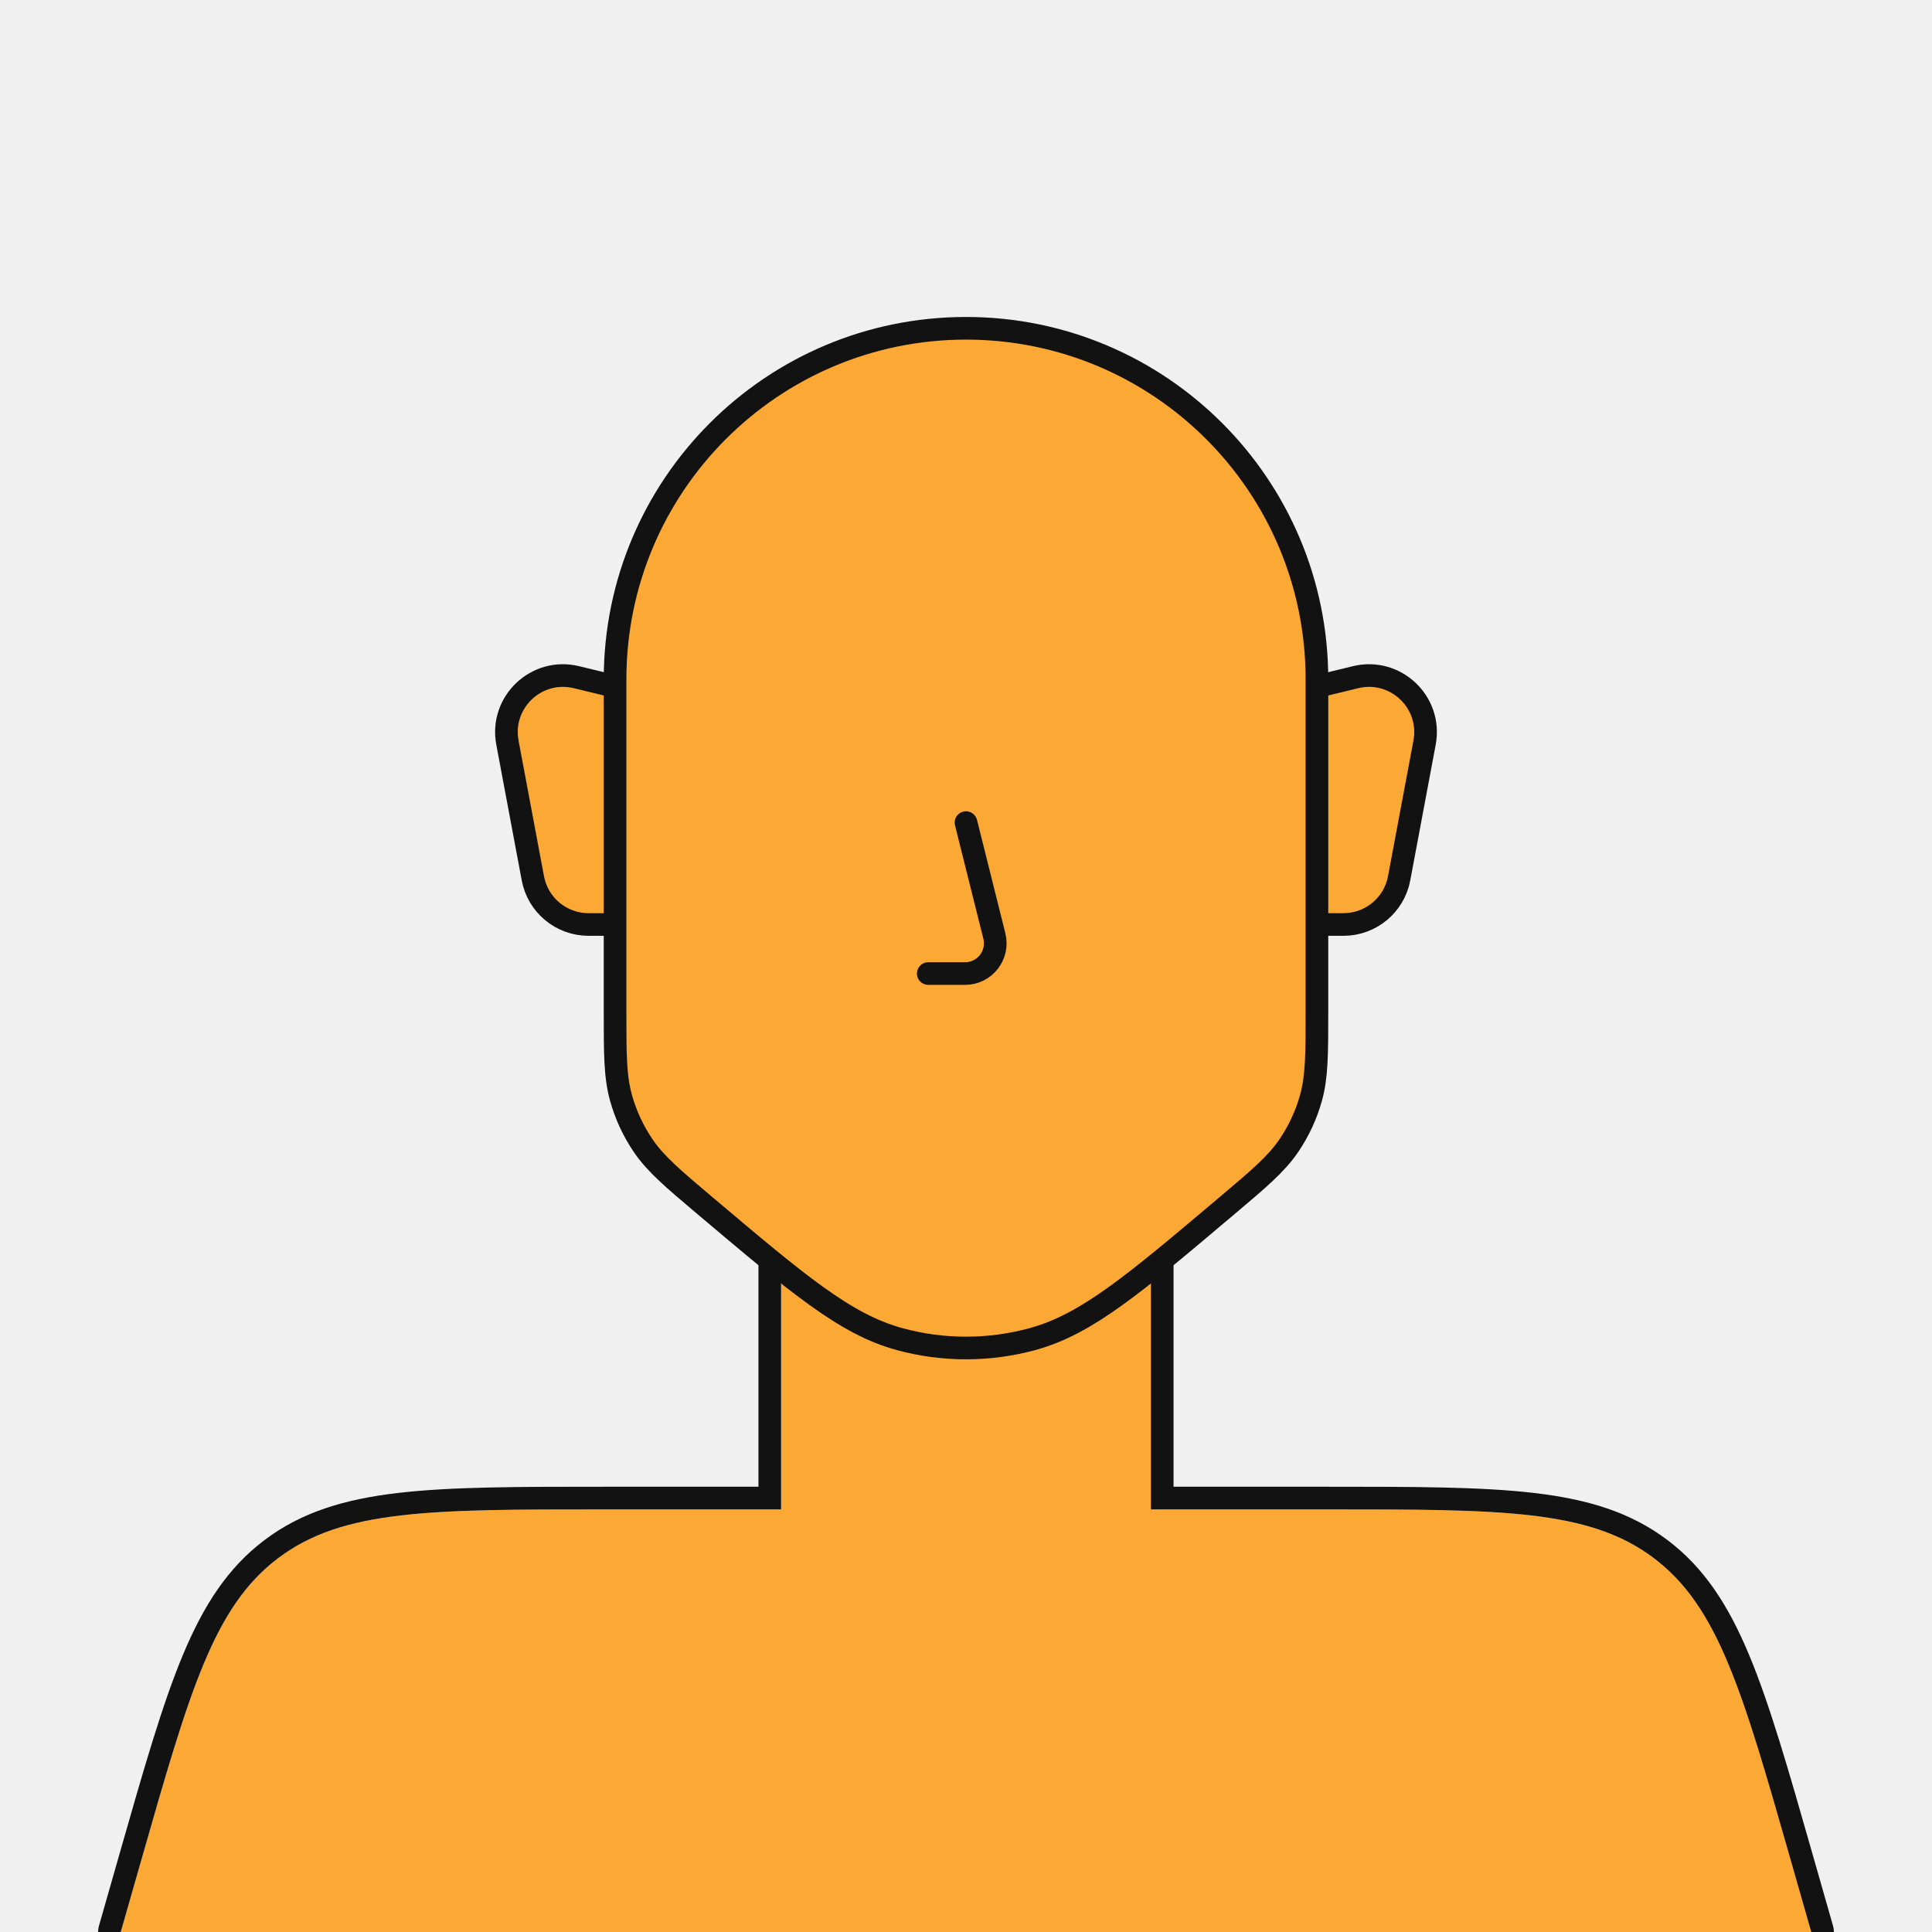
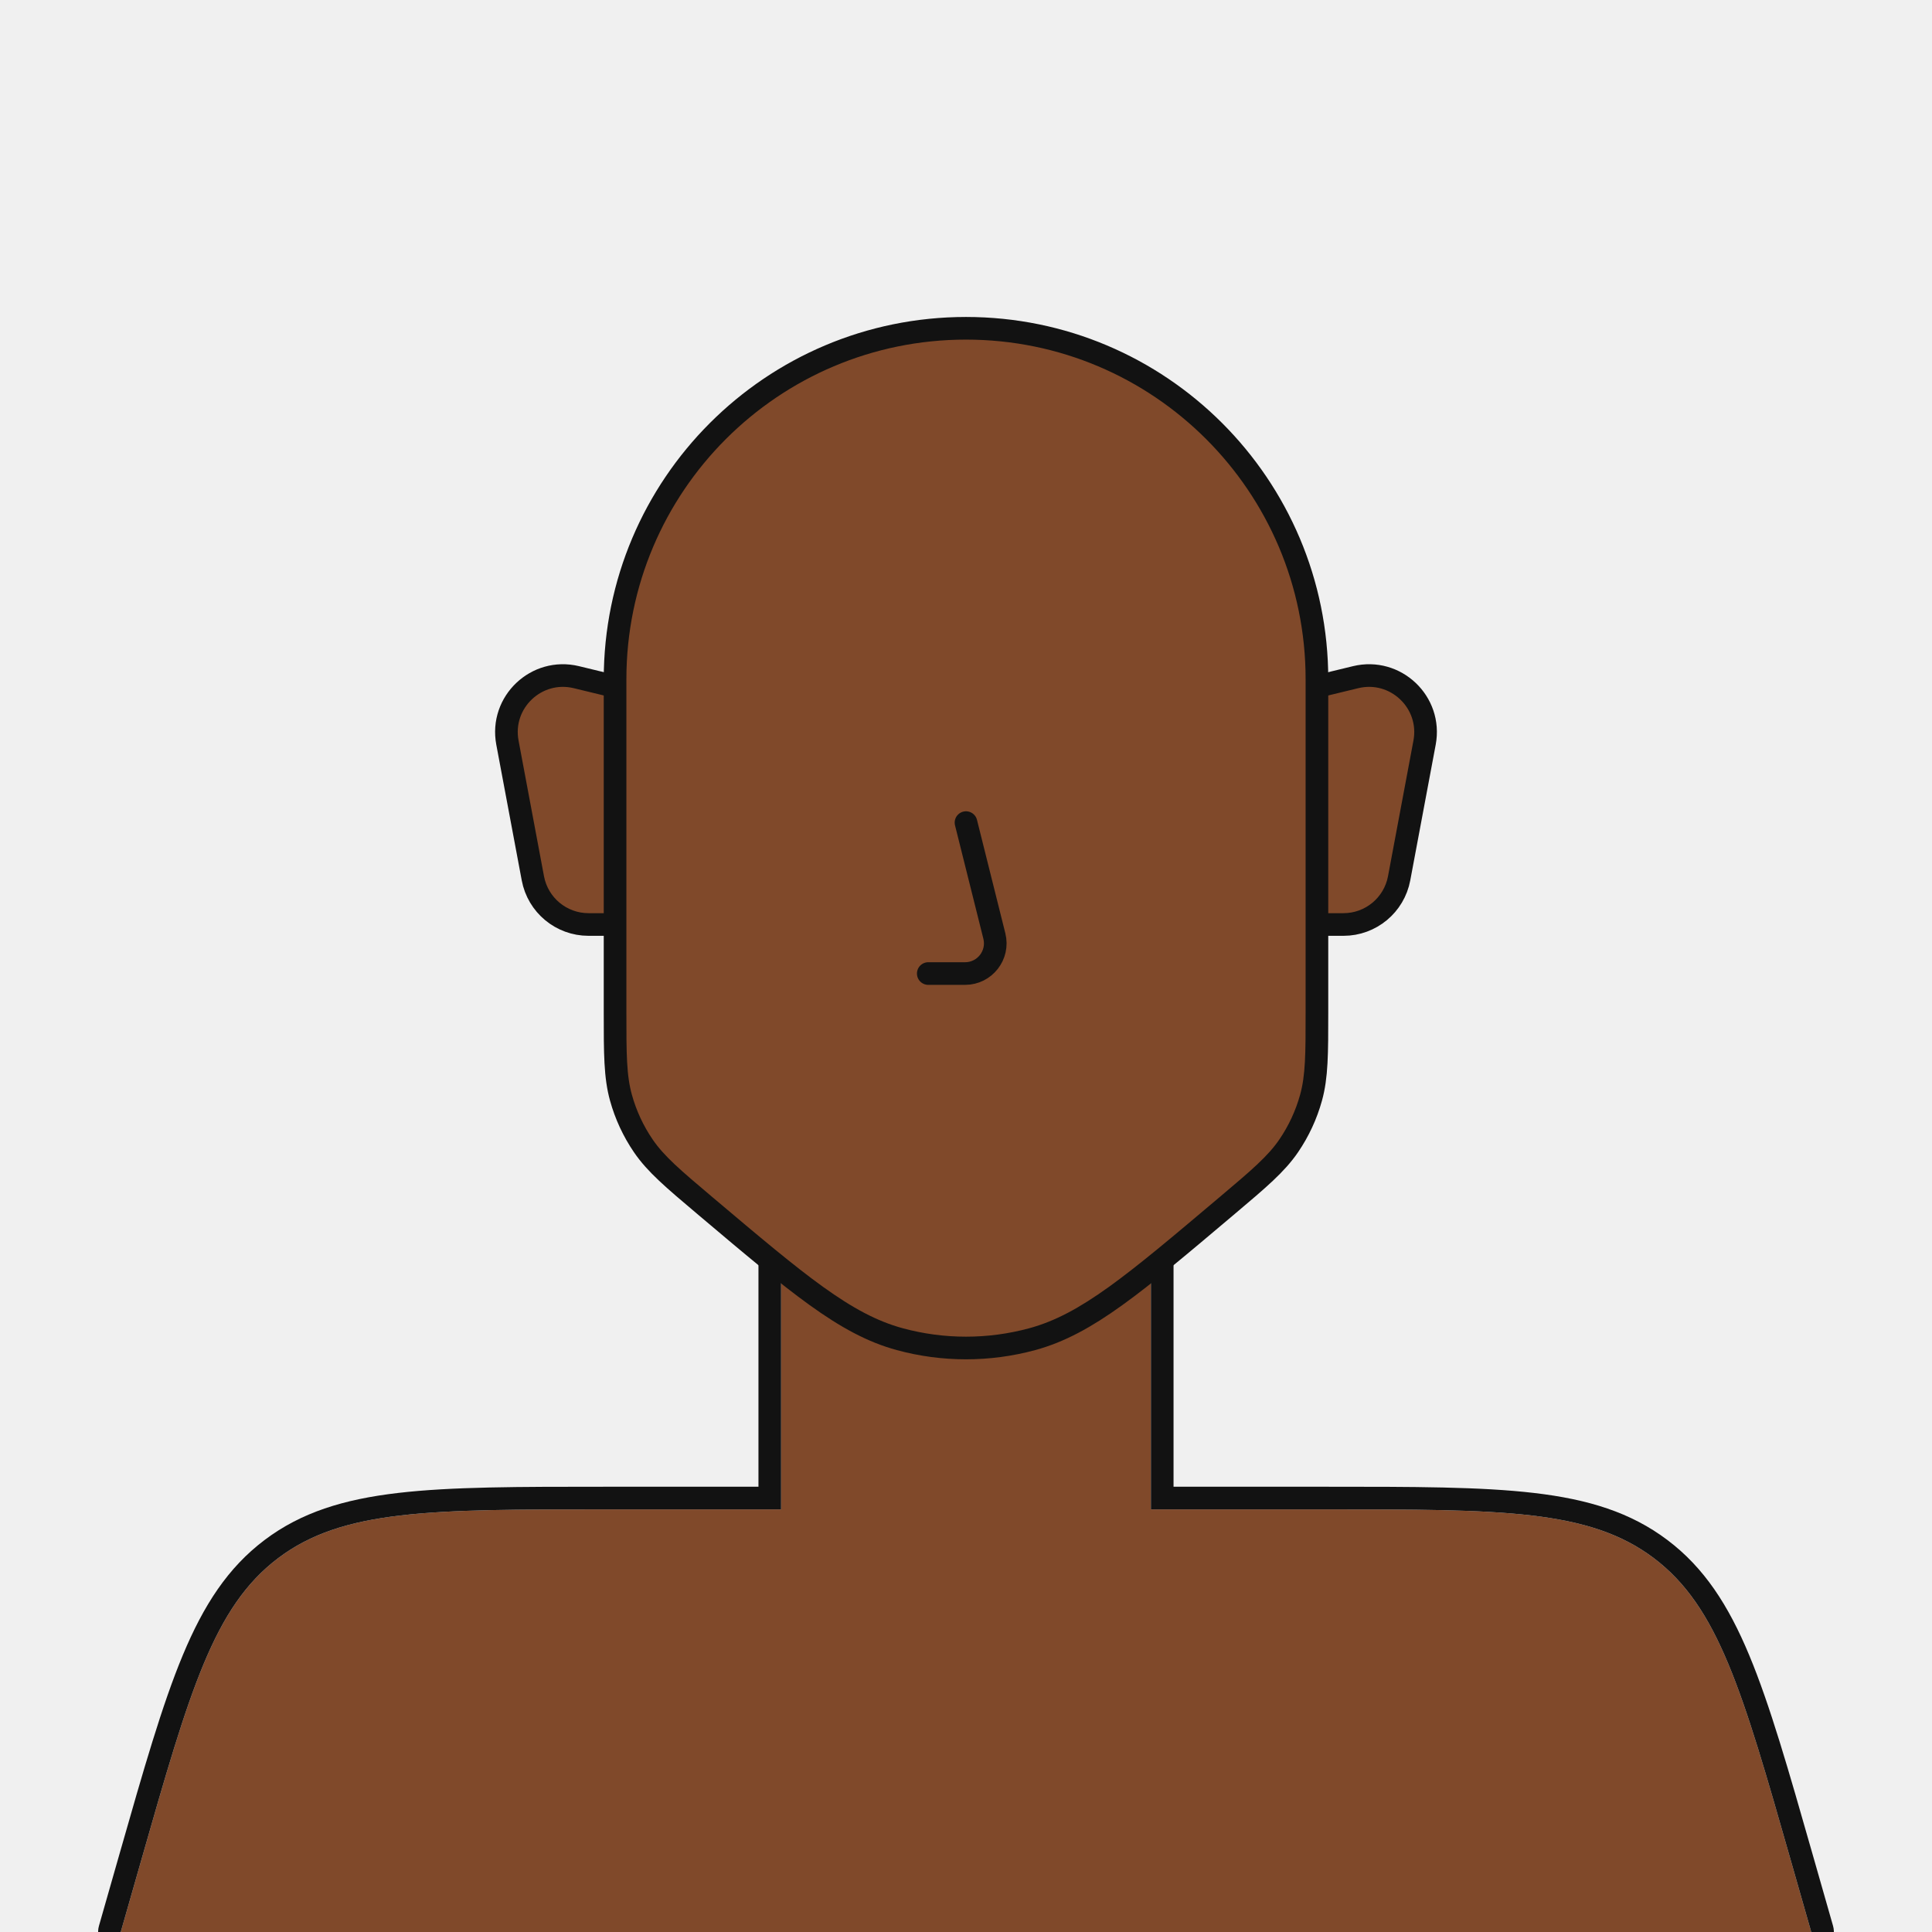
<svg xmlns="http://www.w3.org/2000/svg" width="512" height="512" viewBox="0 0 512 512" fill="none">
-   <g clip-path="url(#clip0_1691_6505)">
-     <path d="M170 186C170 184.615 169.052 183.411 167.707 183.084L152.75 179.459C142.169 176.894 132.466 186.1 134.473 196.801L141.216 232.764C142.546 239.859 148.741 245 155.959 245H167C168.657 245 170 243.657 170 242V186Z" fill="#FBA834" stroke="#121212" stroke-width="6" stroke-linecap="round" stroke-linejoin="round" />
-     <path d="M342 186C342 184.615 342.948 183.411 344.293 183.084L359.25 179.459C369.831 176.894 379.534 186.1 377.527 196.801L370.784 232.764C369.454 239.859 363.259 245 356.041 245H345C343.343 245 342 243.657 342 242V186Z" fill="#FBA834" stroke="#121212" stroke-width="6" stroke-linecap="round" stroke-linejoin="round" />
-     <mask id="path-3-outside-1_1691_6505" maskUnits="userSpaceOnUse" x="26" y="324" width="460" height="194" fill="black">
+   <g clip-path="url(#clip0_3782_875)">
+     <path d="M170 186C170 184.615 169.052 183.411 167.707 183.084L152.75 179.459C142.169 176.894 132.466 186.1 134.473 196.801L141.216 232.764C142.546 239.859 148.741 245 155.959 245H167C168.657 245 170 243.657 170 242V186Z" fill="#80492A" stroke="#121212" stroke-width="6" stroke-linecap="round" stroke-linejoin="round" />
+     <path d="M342 186C342 184.615 342.948 183.411 344.293 183.084L359.25 179.459C369.831 176.894 379.534 186.1 377.527 196.801L370.784 232.764C369.454 239.859 363.259 245 356.041 245H345C343.343 245 342 243.657 342 242V186Z" fill="#80492A" stroke="#121212" stroke-width="6" stroke-linecap="round" stroke-linejoin="round" />
+     <mask id="path-3-outside-1_3782_875" maskUnits="userSpaceOnUse" x="26" y="324" width="460" height="194" fill="black">
      <rect fill="white" x="26" y="324" width="460" height="194" />
      <path fill-rule="evenodd" clip-rule="evenodd" d="M305 330H207V400H160.551C114.08 400 90.844 400 73.735 412.906C56.625 425.811 50.242 448.153 37.475 492.836L32 512H480L474.524 492.836C461.758 448.153 455.375 425.811 438.265 412.906C421.156 400 397.92 400 351.449 400H305V330Z" />
    </mask>
-     <path fill-rule="evenodd" clip-rule="evenodd" d="M305 330H207V400H160.551C114.08 400 90.844 400 73.735 412.906C56.625 425.811 50.242 448.153 37.475 492.836L32 512H480L474.524 492.836C461.758 448.153 455.375 425.811 438.265 412.906C421.156 400 397.92 400 351.449 400H305V330Z" fill="#FBA834" />
-     <path d="M207 330V324C203.686 324 201 326.686 201 330H207ZM305 330H311C311 326.686 308.314 324 305 324V330ZM207 400V406C210.314 406 213 403.314 213 400H207ZM73.735 412.906L77.348 417.696L73.735 412.906ZM37.475 492.836L31.706 491.187H31.706L37.475 492.836ZM32 512L26.231 510.352C25.714 512.162 26.076 514.11 27.21 515.613C28.344 517.116 30.117 518 32 518V512ZM480 512V518C481.883 518 483.656 517.116 484.79 515.613C485.924 514.11 486.286 512.162 485.769 510.352L480 512ZM474.524 492.836L468.755 494.484L474.524 492.836ZM438.265 412.906L441.878 408.116H441.878L438.265 412.906ZM305 400H299C299 403.314 301.686 406 305 406V400ZM207 336H305V324H207V336ZM213 400V330H201V400H213ZM160.551 406H207V394H160.551V406ZM77.348 417.696C84.74 412.12 93.662 409.117 106.831 407.572C120.157 406.01 137.172 406 160.551 406V394C137.458 394 119.62 393.99 105.433 395.654C91.09 397.336 79.839 400.786 70.122 408.116L77.348 417.696ZM43.245 494.484C49.667 472.005 54.351 455.648 59.514 443.263C64.617 431.025 69.956 423.272 77.348 417.696L70.122 408.116C60.404 415.445 53.996 425.316 48.439 438.645C42.942 451.829 38.05 468.983 31.706 491.187L43.245 494.484ZM37.769 513.648L43.245 494.484L31.706 491.187L26.231 510.352L37.769 513.648ZM480 506H32V518H480V506ZM468.755 494.484L474.231 513.648L485.769 510.352L480.294 491.187L468.755 494.484ZM434.652 417.696C442.044 423.272 447.383 431.025 452.486 443.263C457.649 455.648 462.333 472.005 468.755 494.484L480.294 491.187C473.95 468.983 469.058 451.829 463.561 438.645C458.003 425.316 451.595 415.445 441.878 408.116L434.652 417.696ZM351.449 406C374.828 406 391.843 406.01 405.169 407.572C418.338 409.117 427.26 412.12 434.652 417.696L441.878 408.116C432.161 400.786 420.91 397.336 406.567 395.654C392.38 393.99 374.542 394 351.449 394V406ZM305 406H351.449V394H305V406ZM299 330V400H311V330H299Z" fill="#121212" mask="url(#path-3-outside-1_1691_6505)" />
-     <path d="M256 87C204.638 87 163 128.638 163 180V267.868L163 268.389C163 279.226 162.999 285.272 164.563 290.912C165.824 295.462 167.826 299.772 170.488 303.671C173.789 308.504 178.408 312.405 186.688 319.397L187.086 319.733L187.187 319.818C199.277 330.027 208.482 337.8 216.376 343.473C224.324 349.186 231.123 352.906 238.451 354.894C249.942 358.013 262.058 358.013 273.549 354.894C280.877 352.906 287.676 349.186 295.624 343.473C303.518 337.8 312.723 330.027 324.812 319.818L324.914 319.733L325.312 319.396C333.592 312.405 338.212 308.504 341.512 303.671C344.174 299.772 346.176 295.462 347.437 290.912C349.001 285.272 349 279.226 349 268.389V267.868V180C349 128.638 307.362 87 256 87Z" fill="#FBA834" stroke="#121212" stroke-width="6" stroke-linecap="round" stroke-linejoin="round" />
+     <path fill-rule="evenodd" clip-rule="evenodd" d="M305 330H207V400H160.551C114.08 400 90.844 400 73.735 412.906C56.625 425.811 50.242 448.153 37.475 492.836L32 512H480L474.524 492.836C461.758 448.153 455.375 425.811 438.265 412.906C421.156 400 397.92 400 351.449 400H305V330Z" fill="#80492A" />
+     <path d="M207 330V324C203.686 324 201 326.686 201 330H207ZM305 330H311C311 326.686 308.314 324 305 324V330ZM207 400V406C210.314 406 213 403.314 213 400H207ZM73.735 412.906L77.348 417.696L73.735 412.906ZM37.475 492.836L31.706 491.187H31.706L37.475 492.836ZM32 512L26.231 510.352C25.714 512.162 26.076 514.11 27.21 515.613C28.344 517.116 30.117 518 32 518V512ZM480 512V518C481.883 518 483.656 517.116 484.79 515.613C485.924 514.11 486.286 512.162 485.769 510.352L480 512ZM474.524 492.836L468.755 494.484L474.524 492.836ZM438.265 412.906L441.878 408.116H441.878L438.265 412.906ZM305 400H299C299 403.314 301.686 406 305 406V400ZM207 336H305V324H207V336ZM213 400V330H201V400H213ZM160.551 406H207V394H160.551V406ZM77.348 417.696C84.74 412.12 93.662 409.117 106.831 407.572C120.157 406.01 137.172 406 160.551 406V394C137.458 394 119.62 393.99 105.433 395.654C91.09 397.336 79.839 400.786 70.122 408.116L77.348 417.696ZM43.245 494.484C49.667 472.005 54.351 455.648 59.514 443.263C64.617 431.025 69.956 423.272 77.348 417.696L70.122 408.116C60.404 415.445 53.996 425.316 48.439 438.645C42.942 451.829 38.05 468.983 31.706 491.187L43.245 494.484ZM37.769 513.648L43.245 494.484L31.706 491.187L26.231 510.352L37.769 513.648ZM480 506H32V518H480V506ZM468.755 494.484L474.231 513.648L485.769 510.352L480.294 491.187L468.755 494.484ZM434.652 417.696C442.044 423.272 447.383 431.025 452.486 443.263C457.649 455.648 462.333 472.005 468.755 494.484L480.294 491.187C473.95 468.983 469.058 451.829 463.561 438.645C458.003 425.316 451.595 415.445 441.878 408.116L434.652 417.696ZM351.449 406C374.828 406 391.843 406.01 405.169 407.572C418.338 409.117 427.26 412.12 434.652 417.696L441.878 408.116C432.161 400.786 420.91 397.336 406.567 395.654C392.38 393.99 374.542 394 351.449 394V406ZM305 406H351.449V394H305V406ZM299 330V400H311V330H299Z" fill="#121212" mask="url(#path-3-outside-1_3782_875)" />
+     <path d="M256 87C204.638 87 163 128.638 163 180V267.868L163 268.389C163 279.226 162.999 285.272 164.563 290.912C165.824 295.462 167.826 299.772 170.488 303.671C173.789 308.504 178.408 312.405 186.688 319.397L187.086 319.733L187.187 319.818C199.277 330.027 208.482 337.8 216.376 343.473C224.324 349.186 231.123 352.906 238.451 354.894C249.942 358.013 262.058 358.013 273.549 354.894C280.877 352.906 287.676 349.186 295.624 343.473C303.518 337.8 312.723 330.027 324.812 319.818L324.914 319.733L325.312 319.396C333.592 312.405 338.212 308.504 341.512 303.671C344.174 299.772 346.176 295.462 347.437 290.912C349.001 285.272 349 279.226 349 268.389V267.868V180C349 128.638 307.362 87 256 87Z" fill="#80492A" stroke="#121212" stroke-width="6" stroke-linecap="round" stroke-linejoin="round" />
    <path d="M256 218L263.515 248.06C264.777 253.109 260.958 258 255.754 258H246" stroke="#121212" stroke-width="6" stroke-linecap="round" stroke-linejoin="round" />
  </g>
  <defs>
-     <clipPath id="clip0_1691_6505">
+     <clipPath id="clip0_3782_875">
      <rect width="512" height="512" fill="white" />
    </clipPath>
  </defs>
</svg>
